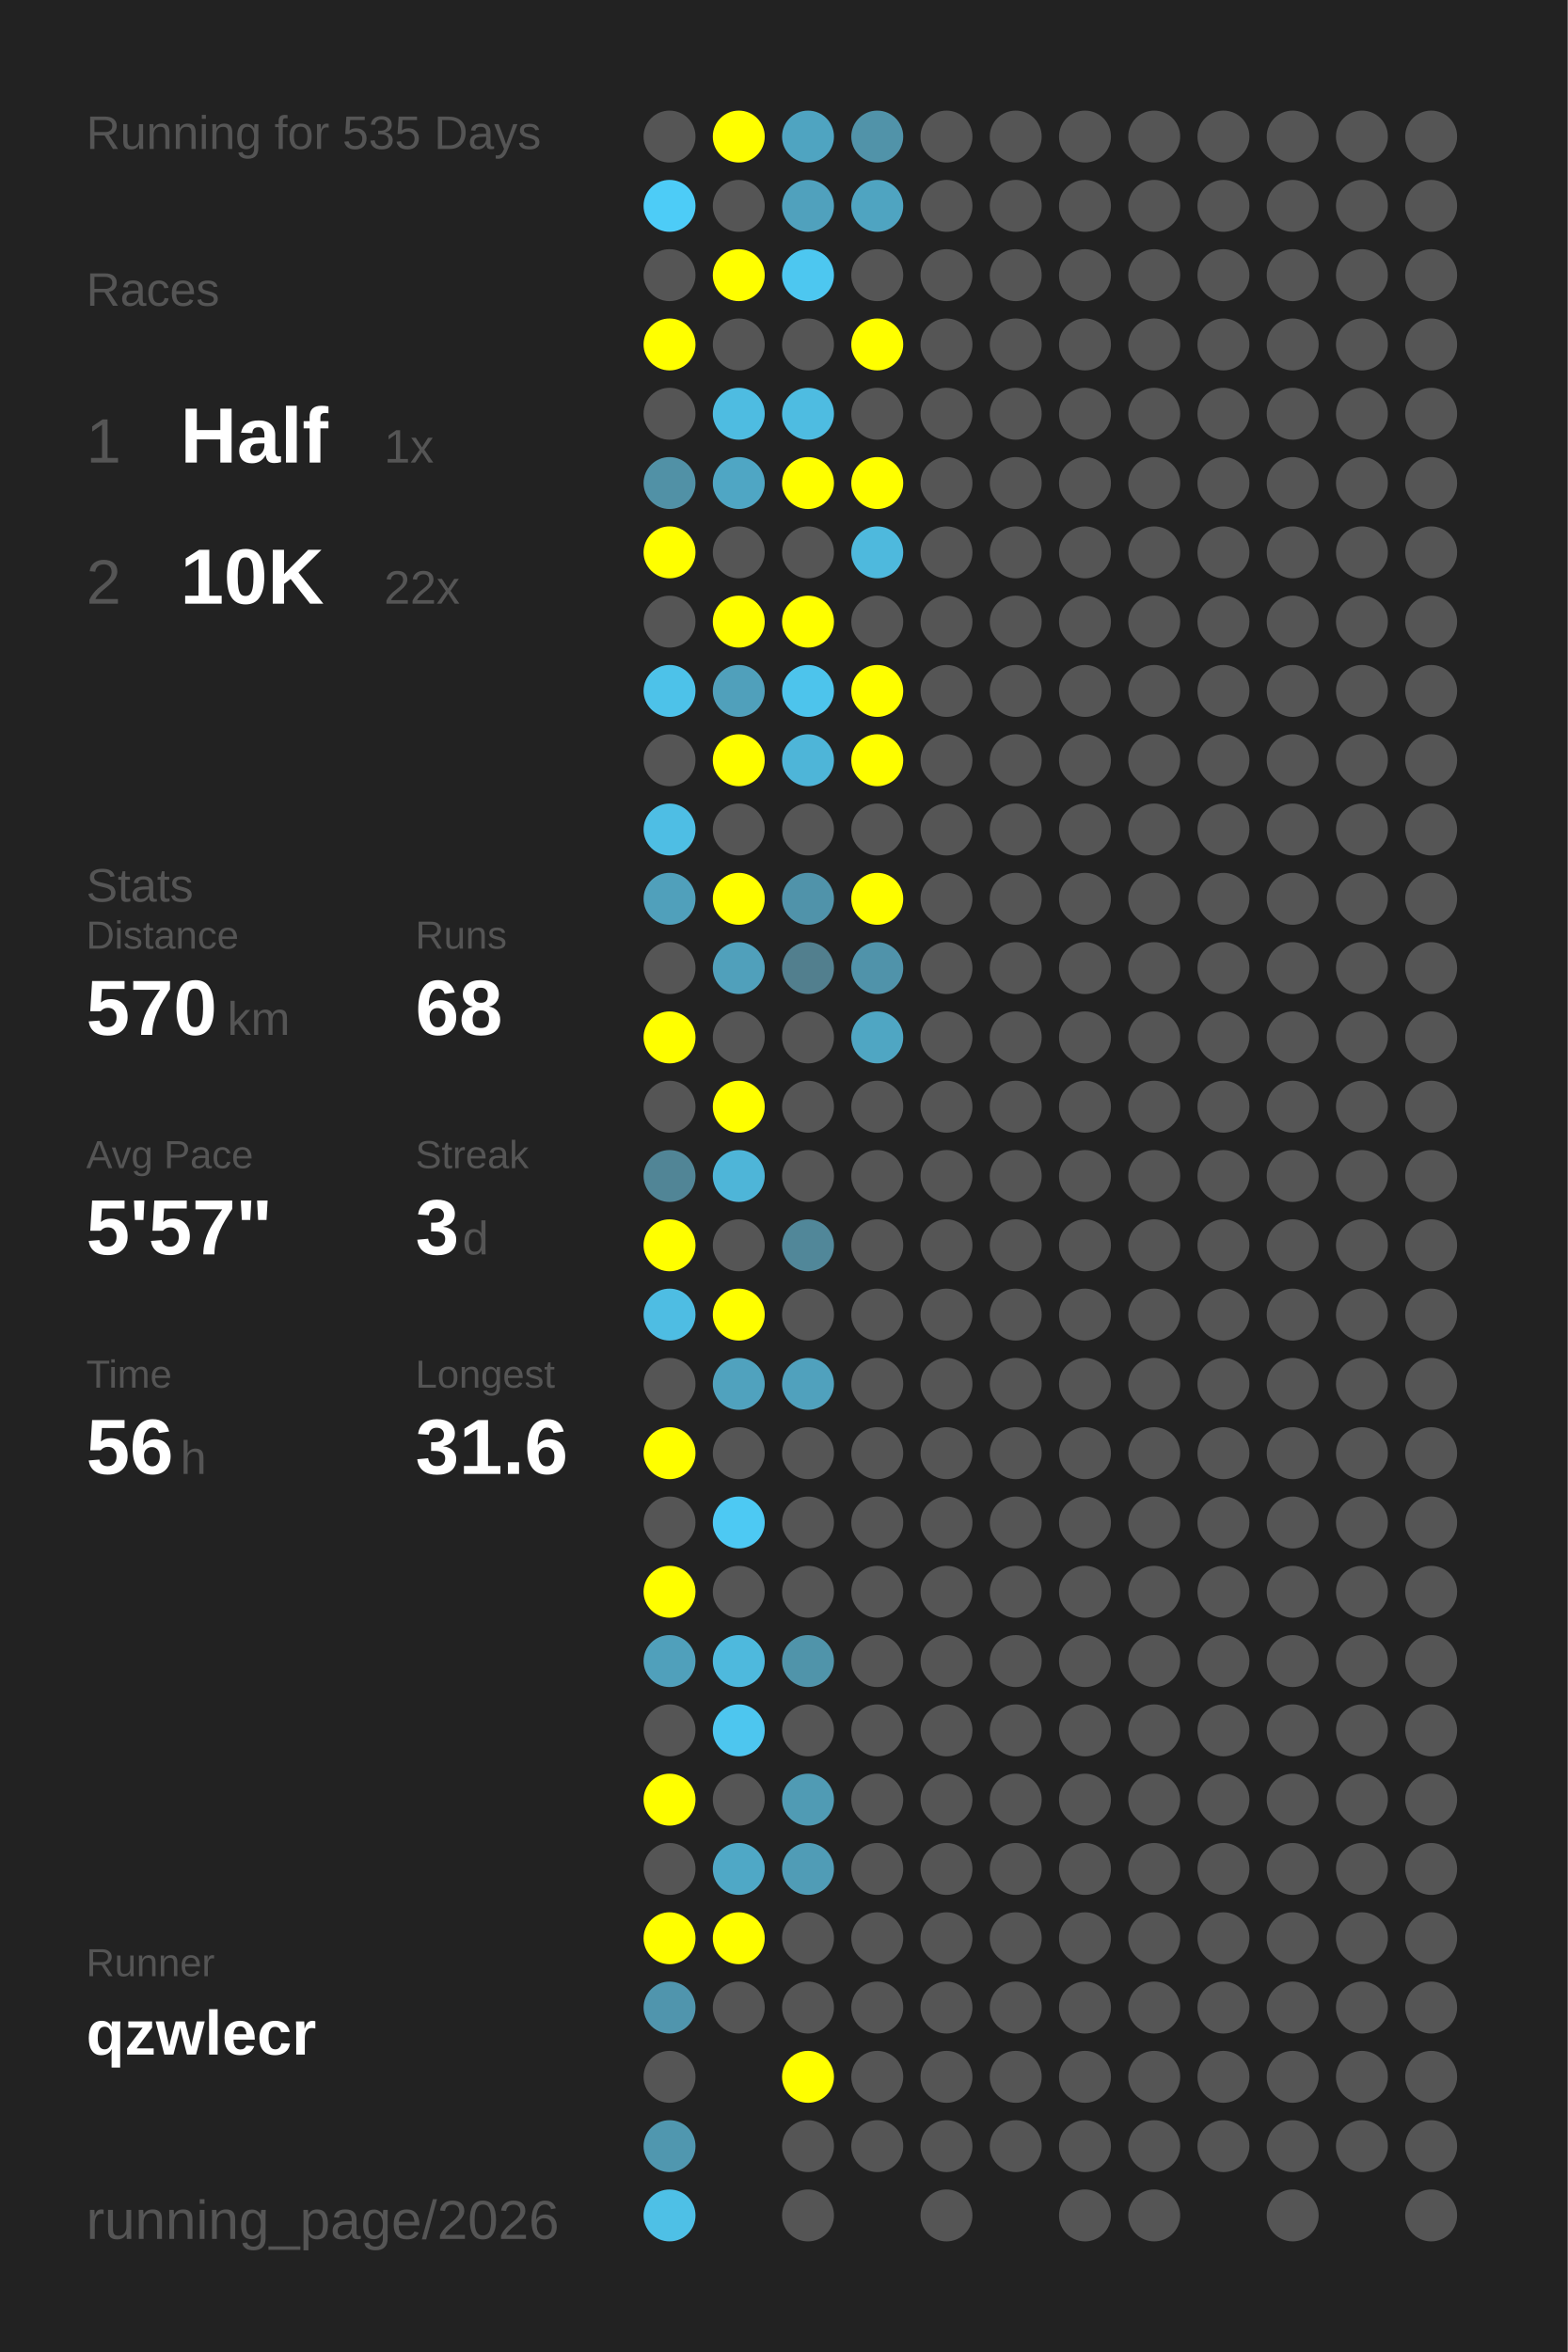
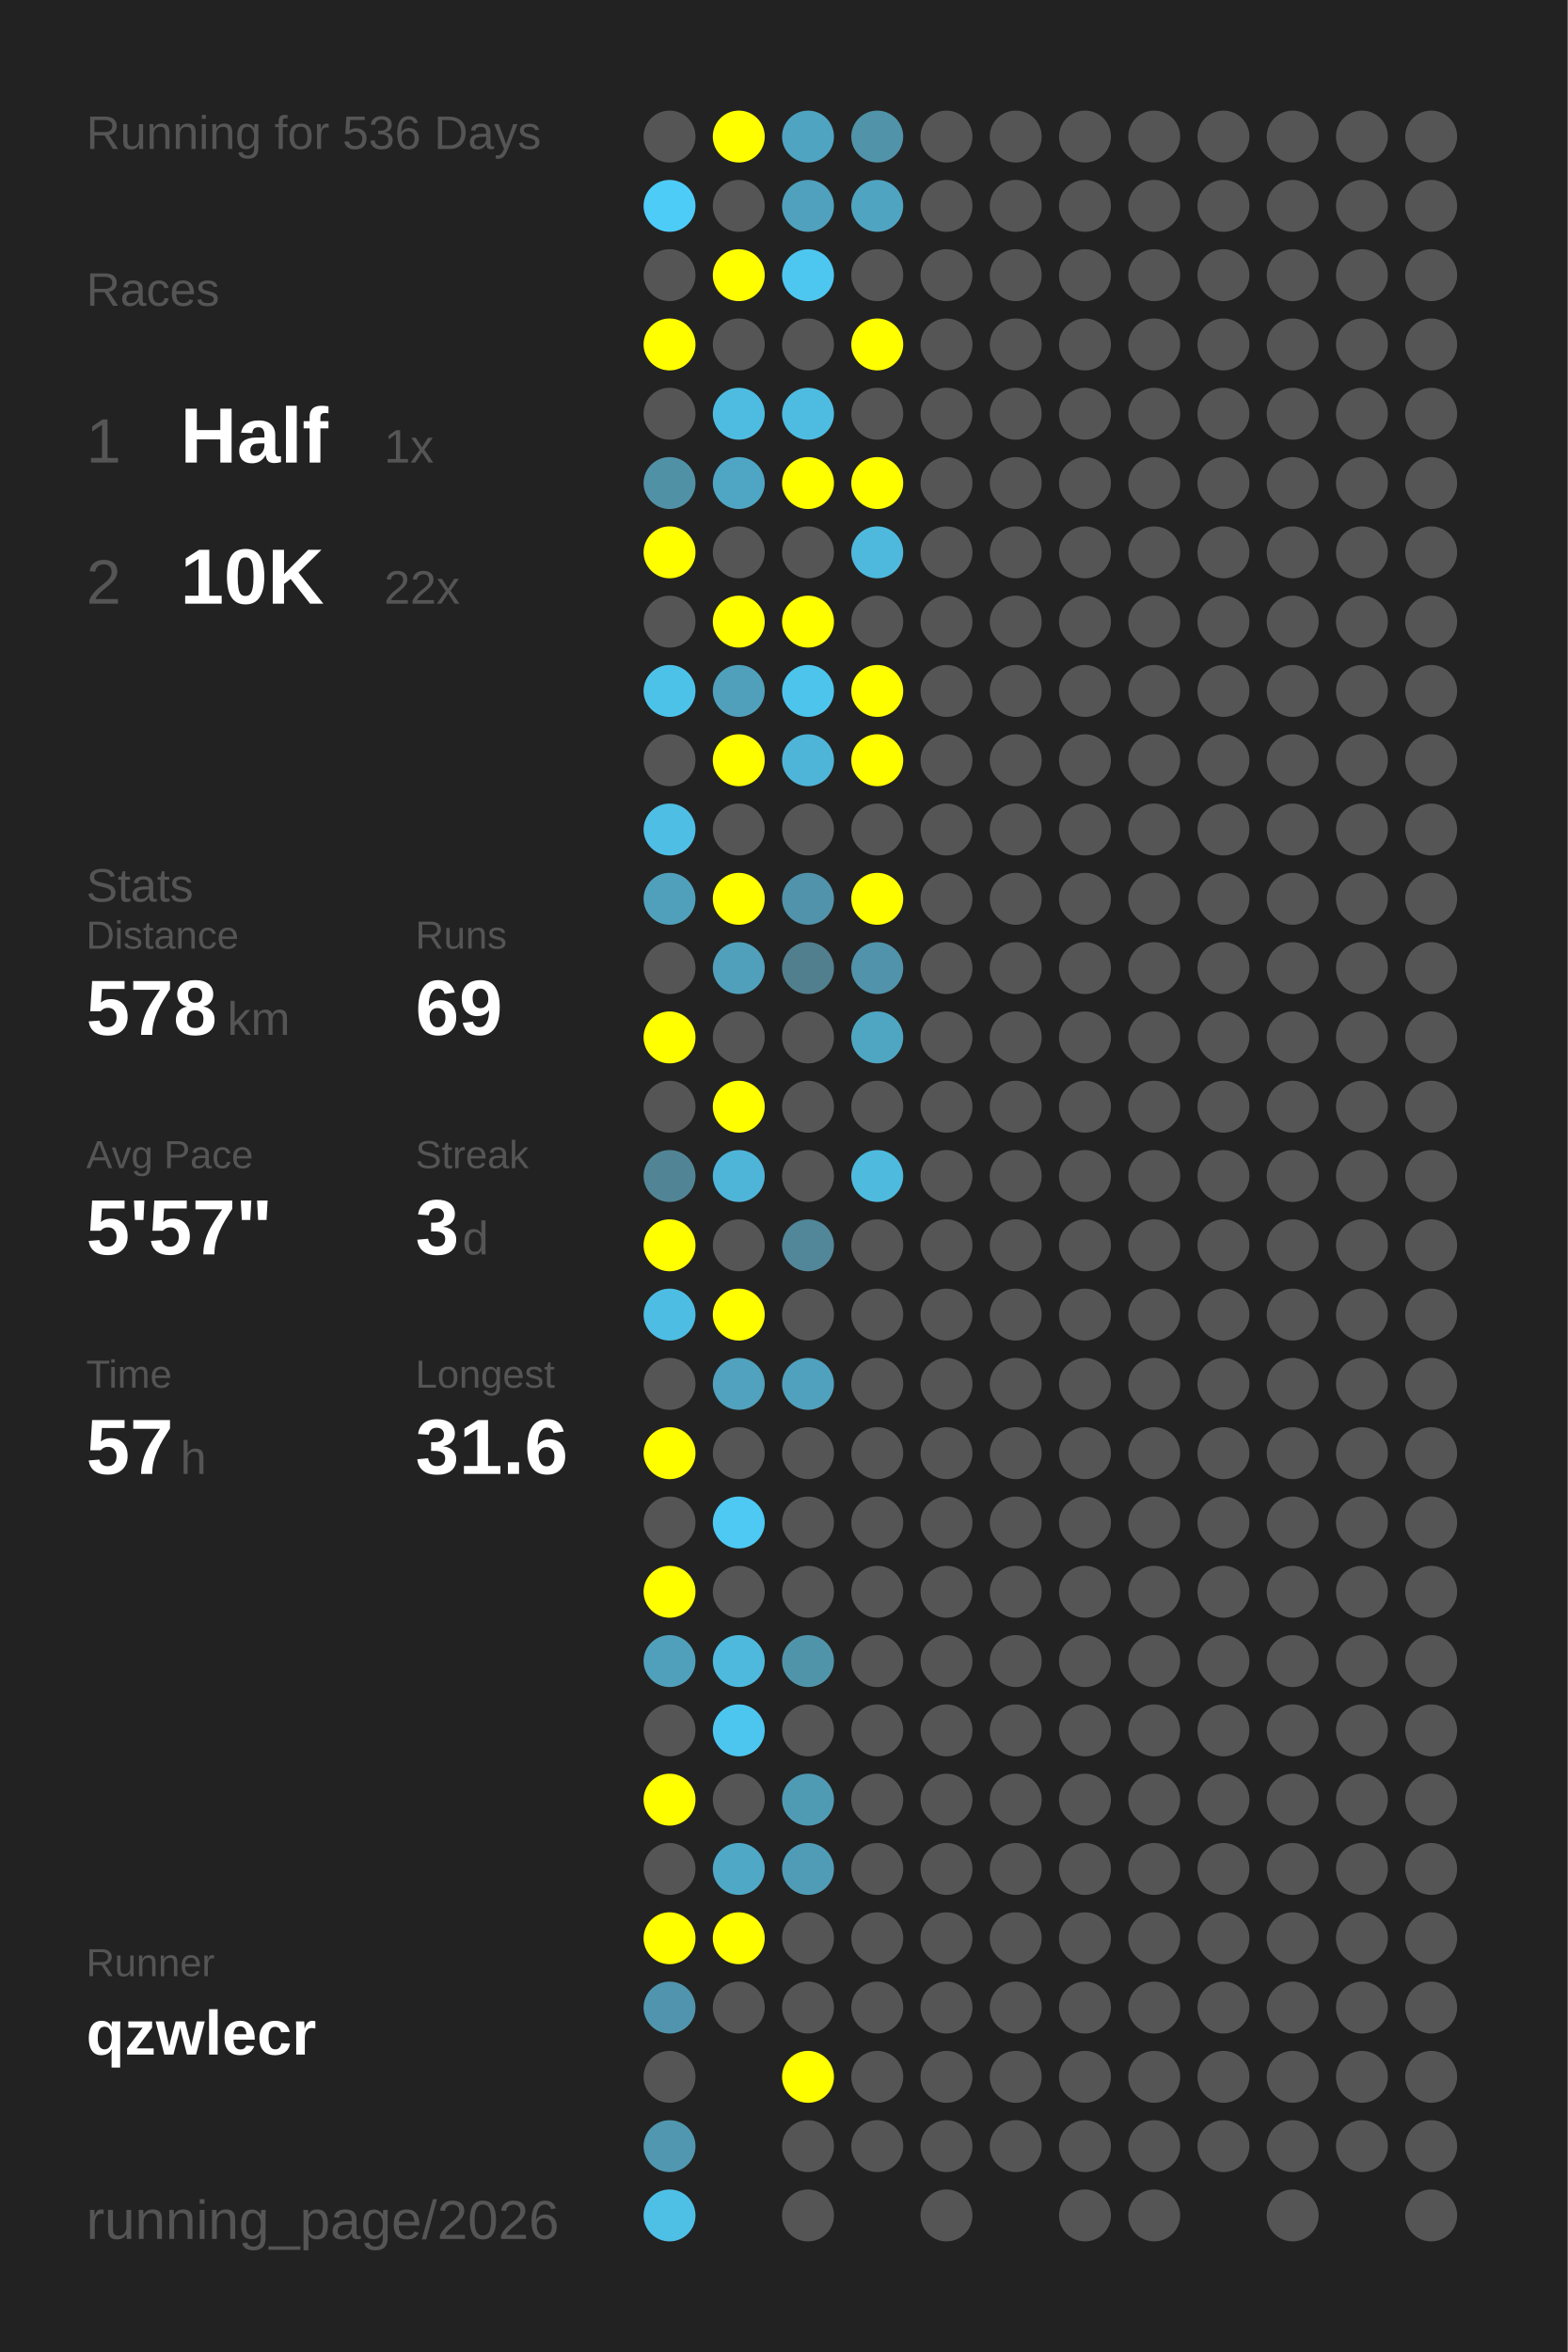
<svg xmlns="http://www.w3.org/2000/svg" baseProfile="full" height="300mm" version="1.1" viewBox="0,0,200,300" width="200mm">
  <defs />
  <rect fill="#222222" height="300" width="200" x="0" y="0" />
-   <text fill="#555555" style="font-size:6px; font-family:Arial;" x="11" y="19">Running for 535 Days</text>
+   <text fill="#555555" style="font-size:6px; font-family:Arial;" x="11" y="19">Running for 536 Days</text>
  <text fill="#555555" style="font-size:6px; font-family:Arial;" x="11" y="39">Races</text>
  <text fill="#555555" style="font-size:8px; font-family:Arial;" x="11" y="59">1</text>
  <text fill="#FFFFFF" style="font-size:10px; font-family:Arial; font-weight:bold;" x="23" y="59">Half</text>
  <text fill="#555555" style="font-size:6px; font-family:Arial;" x="49" y="59">1x</text>
  <text fill="#555555" style="font-size:8px; font-family:Arial;" x="11" y="77">2</text>
  <text fill="#FFFFFF" style="font-size:10px; font-family:Arial; font-weight:bold;" x="23" y="77">10K</text>
  <text fill="#555555" style="font-size:6px; font-family:Arial;" x="49" y="77">22x</text>
  <text fill="#555555" style="font-size:6px; font-family:Arial;" x="11" y="115">Stats</text>
  <text fill="#555555" style="font-size:5px; font-family:Arial;" x="11" y="121">Distance</text>
-   <text fill="#FFFFFF" style="font-size:10px; font-family:Arial; font-weight:bold;" x="11" y="132">570</text>
+   <text fill="#FFFFFF" style="font-size:10px; font-family:Arial; font-weight:bold;" x="11" y="132">578</text>
  <text fill="#555555" style="font-size:6px; font-family:Arial;" x="29" y="132">km</text>
  <text fill="#555555" style="font-size:5px; font-family:Arial;" x="53" y="121">Runs</text>
-   <text fill="#FFFFFF" style="font-size:10px; font-family:Arial; font-weight:bold;" x="53" y="132">68</text>
+   <text fill="#FFFFFF" style="font-size:10px; font-family:Arial; font-weight:bold;" x="53" y="132">69</text>
  <text fill="#555555" style="font-size:5px; font-family:Arial;" x="11" y="149">Avg Pace</text>
  <text fill="#FFFFFF" style="font-size:10px; font-family:Arial; font-weight:bold;" x="11" y="160">5'57"</text>
  <text fill="#555555" style="font-size:5px; font-family:Arial;" x="53" y="149">Streak</text>
  <text fill="#FFFFFF" style="font-size:10px; font-family:Arial; font-weight:bold;" x="53" y="160">3</text>
  <text fill="#555555" style="font-size:6px; font-family:Arial;" x="59" y="160">d</text>
  <text fill="#555555" style="font-size:5px; font-family:Arial;" x="11" y="177">Time</text>
-   <text fill="#FFFFFF" style="font-size:10px; font-family:Arial; font-weight:bold;" x="11" y="188">56</text>
+   <text fill="#FFFFFF" style="font-size:10px; font-family:Arial; font-weight:bold;" x="11" y="188">57</text>
  <text fill="#555555" style="font-size:6px; font-family:Arial;" x="23" y="188">h</text>
  <text fill="#555555" style="font-size:5px; font-family:Arial;" x="53" y="177">Longest</text>
  <text fill="#FFFFFF" style="font-size:10px; font-family:Arial; font-weight:bold;" x="53" y="188">31.6</text>
  <text fill="#555555" style="font-size:5px; font-family:Arial;" x="11" y="252.065">Runner</text>
  <text fill="#FFFFFF" style="font-size:8px; font-family:Arial; font-weight:bold;" x="11" y="262.065">qzwlecr</text>
  <text fill="#555555" style="font-size:7px; font-family:Arial;" x="11" y="285.581">running_page/2026</text>
  <circle cx="85.417" cy="17.419" fill="#555555" r="3.312" />
  <circle cx="85.417" cy="26.258" fill="#4dccf7" r="3.312" />
  <circle cx="85.417" cy="35.097" fill="#555555" r="3.312" />
  <circle cx="85.417" cy="43.935" fill="#FFFF00" r="3.312" />
  <circle cx="85.417" cy="52.774" fill="#555555" r="3.312" />
  <circle cx="85.417" cy="61.613" fill="#5191a6" r="3.312" />
  <circle cx="85.417" cy="70.452" fill="#FFFF00" r="3.312" />
  <circle cx="85.417" cy="79.29" fill="#555555" r="3.312" />
  <circle cx="85.417" cy="88.129" fill="#4dc2e9" r="3.312" />
  <circle cx="85.417" cy="96.968" fill="#555555" r="3.312" />
  <circle cx="85.417" cy="105.806" fill="#4ebee4" r="3.312" />
  <circle cx="85.417" cy="114.645" fill="#50a0bb" r="3.312" />
  <circle cx="85.417" cy="123.484" fill="#555555" r="3.312" />
  <circle cx="85.417" cy="132.323" fill="#FFFF00" r="3.312" />
  <circle cx="85.417" cy="141.161" fill="#555555" r="3.312" />
  <circle cx="85.417" cy="150" fill="#518596" r="3.312" />
  <circle cx="85.417" cy="158.839" fill="#FFFF00" r="3.312" />
  <circle cx="85.417" cy="167.677" fill="#4ebde3" r="3.312" />
  <circle cx="85.417" cy="176.516" fill="#555555" r="3.312" />
  <circle cx="85.417" cy="185.355" fill="#FFFF00" r="3.312" />
  <circle cx="85.417" cy="194.194" fill="#555555" r="3.312" />
  <circle cx="85.417" cy="203.032" fill="#FFFF00" r="3.312" />
  <circle cx="85.417" cy="211.871" fill="#50a0bb" r="3.312" />
  <circle cx="85.417" cy="220.71" fill="#555555" r="3.312" />
  <circle cx="85.417" cy="229.548" fill="#FFFF00" r="3.312" />
  <circle cx="85.417" cy="238.387" fill="#555555" r="3.312" />
  <circle cx="85.417" cy="247.226" fill="#FFFF00" r="3.312" />
  <circle cx="85.417" cy="256.065" fill="#5095ad" r="3.312" />
  <circle cx="85.417" cy="264.903" fill="#555555" r="3.312" />
  <circle cx="85.417" cy="273.742" fill="#5097af" r="3.312" />
  <circle cx="85.417" cy="282.581" fill="#4ec0e6" r="3.312" />
  <circle cx="94.25" cy="17.419" fill="#FFFF00" r="3.312" />
  <circle cx="94.25" cy="26.258" fill="#555555" r="3.312" />
  <circle cx="94.25" cy="35.097" fill="#FFFF00" r="3.312" />
  <circle cx="94.25" cy="43.935" fill="#555555" r="3.312" />
  <circle cx="94.25" cy="52.774" fill="#4ebce1" r="3.312" />
  <circle cx="94.25" cy="61.613" fill="#4fa6c4" r="3.312" />
  <circle cx="94.25" cy="70.452" fill="#555555" r="3.312" />
  <circle cx="94.25" cy="79.29" fill="#FFFF00" r="3.312" />
  <circle cx="94.25" cy="88.129" fill="#50a0bb" r="3.312" />
  <circle cx="94.25" cy="96.968" fill="#FFFF00" r="3.312" />
  <circle cx="94.25" cy="105.806" fill="#555555" r="3.312" />
  <circle cx="94.25" cy="114.645" fill="#FFFF00" r="3.312" />
  <circle cx="94.25" cy="123.484" fill="#50a0bb" r="3.312" />
  <circle cx="94.25" cy="132.323" fill="#555555" r="3.312" />
  <circle cx="94.25" cy="141.161" fill="#FFFF00" r="3.312" />
  <circle cx="94.25" cy="150" fill="#4eb5d8" r="3.312" />
  <circle cx="94.25" cy="158.839" fill="#555555" r="3.312" />
  <circle cx="94.25" cy="167.677" fill="#FFFF00" r="3.312" />
  <circle cx="94.25" cy="176.516" fill="#50a2be" r="3.312" />
  <circle cx="94.25" cy="185.355" fill="#555555" r="3.312" />
  <circle cx="94.25" cy="194.194" fill="#4dc9f3" r="3.312" />
  <circle cx="94.25" cy="203.032" fill="#555555" r="3.312" />
  <circle cx="94.25" cy="211.871" fill="#4eb9dd" r="3.312" />
  <circle cx="94.25" cy="220.71" fill="#4dc6ef" r="3.312" />
  <circle cx="94.25" cy="229.548" fill="#555555" r="3.312" />
  <circle cx="94.25" cy="238.387" fill="#4fa8c6" r="3.312" />
  <circle cx="94.25" cy="247.226" fill="#FFFF00" r="3.312" />
  <circle cx="94.25" cy="256.065" fill="#555555" r="3.312" />
  <circle cx="103.083" cy="17.419" fill="#4fa4c1" r="3.312" />
  <circle cx="103.083" cy="26.258" fill="#50a1bd" r="3.312" />
  <circle cx="103.083" cy="35.097" fill="#4dc7f0" r="3.312" />
  <circle cx="103.083" cy="43.935" fill="#555555" r="3.312" />
  <circle cx="103.083" cy="52.774" fill="#4ebce1" r="3.312" />
  <circle cx="103.083" cy="61.613" fill="#FFFF00" r="3.312" />
  <circle cx="103.083" cy="70.452" fill="#555555" r="3.312" />
  <circle cx="103.083" cy="79.29" fill="#FFFF00" r="3.312" />
  <circle cx="103.083" cy="88.129" fill="#4dc4ec" r="3.312" />
  <circle cx="103.083" cy="96.968" fill="#4eb5d8" r="3.312" />
  <circle cx="103.083" cy="105.806" fill="#555555" r="3.312" />
  <circle cx="103.083" cy="114.645" fill="#5093aa" r="3.312" />
  <circle cx="103.083" cy="123.484" fill="#527f8e" r="3.312" />
  <circle cx="103.083" cy="132.323" fill="#555555" r="3.312" />
  <circle cx="103.083" cy="141.161" fill="#555555" r="3.312" />
  <circle cx="103.083" cy="150" fill="#555555" r="3.312" />
  <circle cx="103.083" cy="158.839" fill="#518799" r="3.312" />
  <circle cx="103.083" cy="167.677" fill="#555555" r="3.312" />
  <circle cx="103.083" cy="176.516" fill="#50a1bd" r="3.312" />
  <circle cx="103.083" cy="185.355" fill="#555555" r="3.312" />
  <circle cx="103.083" cy="194.194" fill="#555555" r="3.312" />
  <circle cx="103.083" cy="203.032" fill="#555555" r="3.312" />
  <circle cx="103.083" cy="211.871" fill="#5094aa" r="3.312" />
  <circle cx="103.083" cy="220.71" fill="#555555" r="3.312" />
  <circle cx="103.083" cy="229.548" fill="#509bb4" r="3.312" />
  <circle cx="103.083" cy="238.387" fill="#509cb6" r="3.312" />
  <circle cx="103.083" cy="247.226" fill="#555555" r="3.312" />
  <circle cx="103.083" cy="256.065" fill="#555555" r="3.312" />
  <circle cx="103.083" cy="264.903" fill="#FFFF00" r="3.312" />
  <circle cx="103.083" cy="273.742" fill="#555555" r="3.312" />
  <circle cx="103.083" cy="282.581" fill="#555555" r="3.312" />
  <circle cx="111.917" cy="17.419" fill="#5193a9" r="3.312" />
  <circle cx="111.917" cy="26.258" fill="#4fa4c1" r="3.312" />
  <circle cx="111.917" cy="35.097" fill="#555555" r="3.312" />
  <circle cx="111.917" cy="43.935" fill="#FFFF00" r="3.312" />
  <circle cx="111.917" cy="52.774" fill="#555555" r="3.312" />
  <circle cx="111.917" cy="61.613" fill="#FFFF00" r="3.312" />
  <circle cx="111.917" cy="70.452" fill="#4eb9dd" r="3.312" />
  <circle cx="111.917" cy="79.29" fill="#555555" r="3.312" />
  <circle cx="111.917" cy="88.129" fill="#FFFF00" r="3.312" />
  <circle cx="111.917" cy="96.968" fill="#FFFF00" r="3.312" />
  <circle cx="111.917" cy="105.806" fill="#555555" r="3.312" />
  <circle cx="111.917" cy="114.645" fill="#FFFF00" r="3.312" />
  <circle cx="111.917" cy="123.484" fill="#5093aa" r="3.312" />
  <circle cx="111.917" cy="132.323" fill="#4fa6c3" r="3.312" />
  <circle cx="111.917" cy="141.161" fill="#555555" r="3.312" />
-   <circle cx="111.917" cy="150" fill="#555555" r="3.312" />
+   <circle cx="111.917" cy="150" fill="#4ebade" r="3.312" />
  <circle cx="111.917" cy="158.839" fill="#555555" r="3.312" />
  <circle cx="111.917" cy="167.677" fill="#555555" r="3.312" />
  <circle cx="111.917" cy="176.516" fill="#555555" r="3.312" />
  <circle cx="111.917" cy="185.355" fill="#555555" r="3.312" />
  <circle cx="111.917" cy="194.194" fill="#555555" r="3.312" />
  <circle cx="111.917" cy="203.032" fill="#555555" r="3.312" />
  <circle cx="111.917" cy="211.871" fill="#555555" r="3.312" />
  <circle cx="111.917" cy="220.71" fill="#555555" r="3.312" />
  <circle cx="111.917" cy="229.548" fill="#555555" r="3.312" />
  <circle cx="111.917" cy="238.387" fill="#555555" r="3.312" />
  <circle cx="111.917" cy="247.226" fill="#555555" r="3.312" />
  <circle cx="111.917" cy="256.065" fill="#555555" r="3.312" />
  <circle cx="111.917" cy="264.903" fill="#555555" r="3.312" />
  <circle cx="111.917" cy="273.742" fill="#555555" r="3.312" />
  <circle cx="120.75" cy="17.419" fill="#555555" r="3.312" />
  <circle cx="120.75" cy="26.258" fill="#555555" r="3.312" />
  <circle cx="120.75" cy="35.097" fill="#555555" r="3.312" />
  <circle cx="120.75" cy="43.935" fill="#555555" r="3.312" />
  <circle cx="120.75" cy="52.774" fill="#555555" r="3.312" />
  <circle cx="120.75" cy="61.613" fill="#555555" r="3.312" />
  <circle cx="120.75" cy="70.452" fill="#555555" r="3.312" />
  <circle cx="120.75" cy="79.29" fill="#555555" r="3.312" />
  <circle cx="120.75" cy="88.129" fill="#555555" r="3.312" />
  <circle cx="120.75" cy="96.968" fill="#555555" r="3.312" />
  <circle cx="120.75" cy="105.806" fill="#555555" r="3.312" />
  <circle cx="120.75" cy="114.645" fill="#555555" r="3.312" />
  <circle cx="120.75" cy="123.484" fill="#555555" r="3.312" />
  <circle cx="120.75" cy="132.323" fill="#555555" r="3.312" />
  <circle cx="120.75" cy="141.161" fill="#555555" r="3.312" />
  <circle cx="120.75" cy="150" fill="#555555" r="3.312" />
  <circle cx="120.75" cy="158.839" fill="#555555" r="3.312" />
  <circle cx="120.75" cy="167.677" fill="#555555" r="3.312" />
  <circle cx="120.75" cy="176.516" fill="#555555" r="3.312" />
  <circle cx="120.75" cy="185.355" fill="#555555" r="3.312" />
  <circle cx="120.75" cy="194.194" fill="#555555" r="3.312" />
  <circle cx="120.75" cy="203.032" fill="#555555" r="3.312" />
  <circle cx="120.75" cy="211.871" fill="#555555" r="3.312" />
  <circle cx="120.75" cy="220.71" fill="#555555" r="3.312" />
  <circle cx="120.75" cy="229.548" fill="#555555" r="3.312" />
  <circle cx="120.75" cy="238.387" fill="#555555" r="3.312" />
  <circle cx="120.75" cy="247.226" fill="#555555" r="3.312" />
  <circle cx="120.75" cy="256.065" fill="#555555" r="3.312" />
  <circle cx="120.75" cy="264.903" fill="#555555" r="3.312" />
  <circle cx="120.75" cy="273.742" fill="#555555" r="3.312" />
  <circle cx="120.75" cy="282.581" fill="#555555" r="3.312" />
  <circle cx="129.583" cy="17.419" fill="#555555" r="3.312" />
  <circle cx="129.583" cy="26.258" fill="#555555" r="3.312" />
  <circle cx="129.583" cy="35.097" fill="#555555" r="3.312" />
  <circle cx="129.583" cy="43.935" fill="#555555" r="3.312" />
  <circle cx="129.583" cy="52.774" fill="#555555" r="3.312" />
  <circle cx="129.583" cy="61.613" fill="#555555" r="3.312" />
  <circle cx="129.583" cy="70.452" fill="#555555" r="3.312" />
  <circle cx="129.583" cy="79.29" fill="#555555" r="3.312" />
  <circle cx="129.583" cy="88.129" fill="#555555" r="3.312" />
  <circle cx="129.583" cy="96.968" fill="#555555" r="3.312" />
  <circle cx="129.583" cy="105.806" fill="#555555" r="3.312" />
  <circle cx="129.583" cy="114.645" fill="#555555" r="3.312" />
  <circle cx="129.583" cy="123.484" fill="#555555" r="3.312" />
  <circle cx="129.583" cy="132.323" fill="#555555" r="3.312" />
  <circle cx="129.583" cy="141.161" fill="#555555" r="3.312" />
  <circle cx="129.583" cy="150" fill="#555555" r="3.312" />
  <circle cx="129.583" cy="158.839" fill="#555555" r="3.312" />
  <circle cx="129.583" cy="167.677" fill="#555555" r="3.312" />
  <circle cx="129.583" cy="176.516" fill="#555555" r="3.312" />
  <circle cx="129.583" cy="185.355" fill="#555555" r="3.312" />
  <circle cx="129.583" cy="194.194" fill="#555555" r="3.312" />
  <circle cx="129.583" cy="203.032" fill="#555555" r="3.312" />
  <circle cx="129.583" cy="211.871" fill="#555555" r="3.312" />
  <circle cx="129.583" cy="220.71" fill="#555555" r="3.312" />
  <circle cx="129.583" cy="229.548" fill="#555555" r="3.312" />
  <circle cx="129.583" cy="238.387" fill="#555555" r="3.312" />
  <circle cx="129.583" cy="247.226" fill="#555555" r="3.312" />
  <circle cx="129.583" cy="256.065" fill="#555555" r="3.312" />
  <circle cx="129.583" cy="264.903" fill="#555555" r="3.312" />
  <circle cx="129.583" cy="273.742" fill="#555555" r="3.312" />
  <circle cx="138.417" cy="17.419" fill="#555555" r="3.312" />
  <circle cx="138.417" cy="26.258" fill="#555555" r="3.312" />
  <circle cx="138.417" cy="35.097" fill="#555555" r="3.312" />
  <circle cx="138.417" cy="43.935" fill="#555555" r="3.312" />
  <circle cx="138.417" cy="52.774" fill="#555555" r="3.312" />
  <circle cx="138.417" cy="61.613" fill="#555555" r="3.312" />
  <circle cx="138.417" cy="70.452" fill="#555555" r="3.312" />
  <circle cx="138.417" cy="79.29" fill="#555555" r="3.312" />
  <circle cx="138.417" cy="88.129" fill="#555555" r="3.312" />
  <circle cx="138.417" cy="96.968" fill="#555555" r="3.312" />
  <circle cx="138.417" cy="105.806" fill="#555555" r="3.312" />
  <circle cx="138.417" cy="114.645" fill="#555555" r="3.312" />
  <circle cx="138.417" cy="123.484" fill="#555555" r="3.312" />
  <circle cx="138.417" cy="132.323" fill="#555555" r="3.312" />
  <circle cx="138.417" cy="141.161" fill="#555555" r="3.312" />
  <circle cx="138.417" cy="150" fill="#555555" r="3.312" />
  <circle cx="138.417" cy="158.839" fill="#555555" r="3.312" />
  <circle cx="138.417" cy="167.677" fill="#555555" r="3.312" />
  <circle cx="138.417" cy="176.516" fill="#555555" r="3.312" />
  <circle cx="138.417" cy="185.355" fill="#555555" r="3.312" />
  <circle cx="138.417" cy="194.194" fill="#555555" r="3.312" />
  <circle cx="138.417" cy="203.032" fill="#555555" r="3.312" />
  <circle cx="138.417" cy="211.871" fill="#555555" r="3.312" />
  <circle cx="138.417" cy="220.71" fill="#555555" r="3.312" />
  <circle cx="138.417" cy="229.548" fill="#555555" r="3.312" />
  <circle cx="138.417" cy="238.387" fill="#555555" r="3.312" />
  <circle cx="138.417" cy="247.226" fill="#555555" r="3.312" />
  <circle cx="138.417" cy="256.065" fill="#555555" r="3.312" />
  <circle cx="138.417" cy="264.903" fill="#555555" r="3.312" />
  <circle cx="138.417" cy="273.742" fill="#555555" r="3.312" />
  <circle cx="138.417" cy="282.581" fill="#555555" r="3.312" />
  <circle cx="147.25" cy="17.419" fill="#555555" r="3.312" />
  <circle cx="147.25" cy="26.258" fill="#555555" r="3.312" />
  <circle cx="147.25" cy="35.097" fill="#555555" r="3.312" />
  <circle cx="147.25" cy="43.935" fill="#555555" r="3.312" />
  <circle cx="147.25" cy="52.774" fill="#555555" r="3.312" />
  <circle cx="147.25" cy="61.613" fill="#555555" r="3.312" />
  <circle cx="147.25" cy="70.452" fill="#555555" r="3.312" />
  <circle cx="147.25" cy="79.29" fill="#555555" r="3.312" />
  <circle cx="147.25" cy="88.129" fill="#555555" r="3.312" />
  <circle cx="147.25" cy="96.968" fill="#555555" r="3.312" />
  <circle cx="147.25" cy="105.806" fill="#555555" r="3.312" />
  <circle cx="147.25" cy="114.645" fill="#555555" r="3.312" />
  <circle cx="147.25" cy="123.484" fill="#555555" r="3.312" />
  <circle cx="147.25" cy="132.323" fill="#555555" r="3.312" />
  <circle cx="147.25" cy="141.161" fill="#555555" r="3.312" />
  <circle cx="147.25" cy="150" fill="#555555" r="3.312" />
  <circle cx="147.25" cy="158.839" fill="#555555" r="3.312" />
  <circle cx="147.25" cy="167.677" fill="#555555" r="3.312" />
  <circle cx="147.25" cy="176.516" fill="#555555" r="3.312" />
  <circle cx="147.25" cy="185.355" fill="#555555" r="3.312" />
  <circle cx="147.25" cy="194.194" fill="#555555" r="3.312" />
  <circle cx="147.25" cy="203.032" fill="#555555" r="3.312" />
  <circle cx="147.25" cy="211.871" fill="#555555" r="3.312" />
  <circle cx="147.25" cy="220.71" fill="#555555" r="3.312" />
  <circle cx="147.25" cy="229.548" fill="#555555" r="3.312" />
  <circle cx="147.25" cy="238.387" fill="#555555" r="3.312" />
  <circle cx="147.25" cy="247.226" fill="#555555" r="3.312" />
  <circle cx="147.25" cy="256.065" fill="#555555" r="3.312" />
  <circle cx="147.25" cy="264.903" fill="#555555" r="3.312" />
  <circle cx="147.25" cy="273.742" fill="#555555" r="3.312" />
  <circle cx="147.25" cy="282.581" fill="#555555" r="3.312" />
  <circle cx="156.083" cy="17.419" fill="#555555" r="3.312" />
  <circle cx="156.083" cy="26.258" fill="#555555" r="3.312" />
  <circle cx="156.083" cy="35.097" fill="#555555" r="3.312" />
  <circle cx="156.083" cy="43.935" fill="#555555" r="3.312" />
  <circle cx="156.083" cy="52.774" fill="#555555" r="3.312" />
  <circle cx="156.083" cy="61.613" fill="#555555" r="3.312" />
  <circle cx="156.083" cy="70.452" fill="#555555" r="3.312" />
  <circle cx="156.083" cy="79.29" fill="#555555" r="3.312" />
  <circle cx="156.083" cy="88.129" fill="#555555" r="3.312" />
  <circle cx="156.083" cy="96.968" fill="#555555" r="3.312" />
  <circle cx="156.083" cy="105.806" fill="#555555" r="3.312" />
  <circle cx="156.083" cy="114.645" fill="#555555" r="3.312" />
  <circle cx="156.083" cy="123.484" fill="#555555" r="3.312" />
  <circle cx="156.083" cy="132.323" fill="#555555" r="3.312" />
  <circle cx="156.083" cy="141.161" fill="#555555" r="3.312" />
  <circle cx="156.083" cy="150" fill="#555555" r="3.312" />
  <circle cx="156.083" cy="158.839" fill="#555555" r="3.312" />
  <circle cx="156.083" cy="167.677" fill="#555555" r="3.312" />
  <circle cx="156.083" cy="176.516" fill="#555555" r="3.312" />
  <circle cx="156.083" cy="185.355" fill="#555555" r="3.312" />
  <circle cx="156.083" cy="194.194" fill="#555555" r="3.312" />
  <circle cx="156.083" cy="203.032" fill="#555555" r="3.312" />
  <circle cx="156.083" cy="211.871" fill="#555555" r="3.312" />
  <circle cx="156.083" cy="220.71" fill="#555555" r="3.312" />
  <circle cx="156.083" cy="229.548" fill="#555555" r="3.312" />
  <circle cx="156.083" cy="238.387" fill="#555555" r="3.312" />
  <circle cx="156.083" cy="247.226" fill="#555555" r="3.312" />
  <circle cx="156.083" cy="256.065" fill="#555555" r="3.312" />
  <circle cx="156.083" cy="264.903" fill="#555555" r="3.312" />
  <circle cx="156.083" cy="273.742" fill="#555555" r="3.312" />
  <circle cx="164.917" cy="17.419" fill="#555555" r="3.312" />
  <circle cx="164.917" cy="26.258" fill="#555555" r="3.312" />
  <circle cx="164.917" cy="35.097" fill="#555555" r="3.312" />
  <circle cx="164.917" cy="43.935" fill="#555555" r="3.312" />
  <circle cx="164.917" cy="52.774" fill="#555555" r="3.312" />
  <circle cx="164.917" cy="61.613" fill="#555555" r="3.312" />
  <circle cx="164.917" cy="70.452" fill="#555555" r="3.312" />
  <circle cx="164.917" cy="79.29" fill="#555555" r="3.312" />
  <circle cx="164.917" cy="88.129" fill="#555555" r="3.312" />
  <circle cx="164.917" cy="96.968" fill="#555555" r="3.312" />
  <circle cx="164.917" cy="105.806" fill="#555555" r="3.312" />
  <circle cx="164.917" cy="114.645" fill="#555555" r="3.312" />
  <circle cx="164.917" cy="123.484" fill="#555555" r="3.312" />
  <circle cx="164.917" cy="132.323" fill="#555555" r="3.312" />
  <circle cx="164.917" cy="141.161" fill="#555555" r="3.312" />
  <circle cx="164.917" cy="150" fill="#555555" r="3.312" />
  <circle cx="164.917" cy="158.839" fill="#555555" r="3.312" />
  <circle cx="164.917" cy="167.677" fill="#555555" r="3.312" />
  <circle cx="164.917" cy="176.516" fill="#555555" r="3.312" />
  <circle cx="164.917" cy="185.355" fill="#555555" r="3.312" />
  <circle cx="164.917" cy="194.194" fill="#555555" r="3.312" />
  <circle cx="164.917" cy="203.032" fill="#555555" r="3.312" />
  <circle cx="164.917" cy="211.871" fill="#555555" r="3.312" />
  <circle cx="164.917" cy="220.71" fill="#555555" r="3.312" />
  <circle cx="164.917" cy="229.548" fill="#555555" r="3.312" />
  <circle cx="164.917" cy="238.387" fill="#555555" r="3.312" />
  <circle cx="164.917" cy="247.226" fill="#555555" r="3.312" />
  <circle cx="164.917" cy="256.065" fill="#555555" r="3.312" />
  <circle cx="164.917" cy="264.903" fill="#555555" r="3.312" />
  <circle cx="164.917" cy="273.742" fill="#555555" r="3.312" />
  <circle cx="164.917" cy="282.581" fill="#555555" r="3.312" />
  <circle cx="173.75" cy="17.419" fill="#555555" r="3.312" />
  <circle cx="173.75" cy="26.258" fill="#555555" r="3.312" />
  <circle cx="173.75" cy="35.097" fill="#555555" r="3.312" />
  <circle cx="173.75" cy="43.935" fill="#555555" r="3.312" />
  <circle cx="173.75" cy="52.774" fill="#555555" r="3.312" />
  <circle cx="173.75" cy="61.613" fill="#555555" r="3.312" />
  <circle cx="173.75" cy="70.452" fill="#555555" r="3.312" />
  <circle cx="173.75" cy="79.29" fill="#555555" r="3.312" />
  <circle cx="173.75" cy="88.129" fill="#555555" r="3.312" />
  <circle cx="173.75" cy="96.968" fill="#555555" r="3.312" />
  <circle cx="173.75" cy="105.806" fill="#555555" r="3.312" />
  <circle cx="173.75" cy="114.645" fill="#555555" r="3.312" />
  <circle cx="173.75" cy="123.484" fill="#555555" r="3.312" />
  <circle cx="173.75" cy="132.323" fill="#555555" r="3.312" />
  <circle cx="173.75" cy="141.161" fill="#555555" r="3.312" />
  <circle cx="173.75" cy="150" fill="#555555" r="3.312" />
  <circle cx="173.75" cy="158.839" fill="#555555" r="3.312" />
  <circle cx="173.75" cy="167.677" fill="#555555" r="3.312" />
  <circle cx="173.75" cy="176.516" fill="#555555" r="3.312" />
  <circle cx="173.75" cy="185.355" fill="#555555" r="3.312" />
  <circle cx="173.75" cy="194.194" fill="#555555" r="3.312" />
  <circle cx="173.75" cy="203.032" fill="#555555" r="3.312" />
  <circle cx="173.75" cy="211.871" fill="#555555" r="3.312" />
  <circle cx="173.75" cy="220.71" fill="#555555" r="3.312" />
  <circle cx="173.75" cy="229.548" fill="#555555" r="3.312" />
  <circle cx="173.75" cy="238.387" fill="#555555" r="3.312" />
  <circle cx="173.75" cy="247.226" fill="#555555" r="3.312" />
  <circle cx="173.75" cy="256.065" fill="#555555" r="3.312" />
  <circle cx="173.75" cy="264.903" fill="#555555" r="3.312" />
  <circle cx="173.75" cy="273.742" fill="#555555" r="3.312" />
  <circle cx="182.583" cy="17.419" fill="#555555" r="3.312" />
  <circle cx="182.583" cy="26.258" fill="#555555" r="3.312" />
  <circle cx="182.583" cy="35.097" fill="#555555" r="3.312" />
  <circle cx="182.583" cy="43.935" fill="#555555" r="3.312" />
  <circle cx="182.583" cy="52.774" fill="#555555" r="3.312" />
  <circle cx="182.583" cy="61.613" fill="#555555" r="3.312" />
  <circle cx="182.583" cy="70.452" fill="#555555" r="3.312" />
  <circle cx="182.583" cy="79.29" fill="#555555" r="3.312" />
  <circle cx="182.583" cy="88.129" fill="#555555" r="3.312" />
  <circle cx="182.583" cy="96.968" fill="#555555" r="3.312" />
  <circle cx="182.583" cy="105.806" fill="#555555" r="3.312" />
  <circle cx="182.583" cy="114.645" fill="#555555" r="3.312" />
  <circle cx="182.583" cy="123.484" fill="#555555" r="3.312" />
  <circle cx="182.583" cy="132.323" fill="#555555" r="3.312" />
  <circle cx="182.583" cy="141.161" fill="#555555" r="3.312" />
  <circle cx="182.583" cy="150" fill="#555555" r="3.312" />
  <circle cx="182.583" cy="158.839" fill="#555555" r="3.312" />
  <circle cx="182.583" cy="167.677" fill="#555555" r="3.312" />
  <circle cx="182.583" cy="176.516" fill="#555555" r="3.312" />
  <circle cx="182.583" cy="185.355" fill="#555555" r="3.312" />
  <circle cx="182.583" cy="194.194" fill="#555555" r="3.312" />
  <circle cx="182.583" cy="203.032" fill="#555555" r="3.312" />
  <circle cx="182.583" cy="211.871" fill="#555555" r="3.312" />
  <circle cx="182.583" cy="220.71" fill="#555555" r="3.312" />
  <circle cx="182.583" cy="229.548" fill="#555555" r="3.312" />
  <circle cx="182.583" cy="238.387" fill="#555555" r="3.312" />
  <circle cx="182.583" cy="247.226" fill="#555555" r="3.312" />
  <circle cx="182.583" cy="256.065" fill="#555555" r="3.312" />
  <circle cx="182.583" cy="264.903" fill="#555555" r="3.312" />
  <circle cx="182.583" cy="273.742" fill="#555555" r="3.312" />
  <circle cx="182.583" cy="282.581" fill="#555555" r="3.312" />
</svg>
